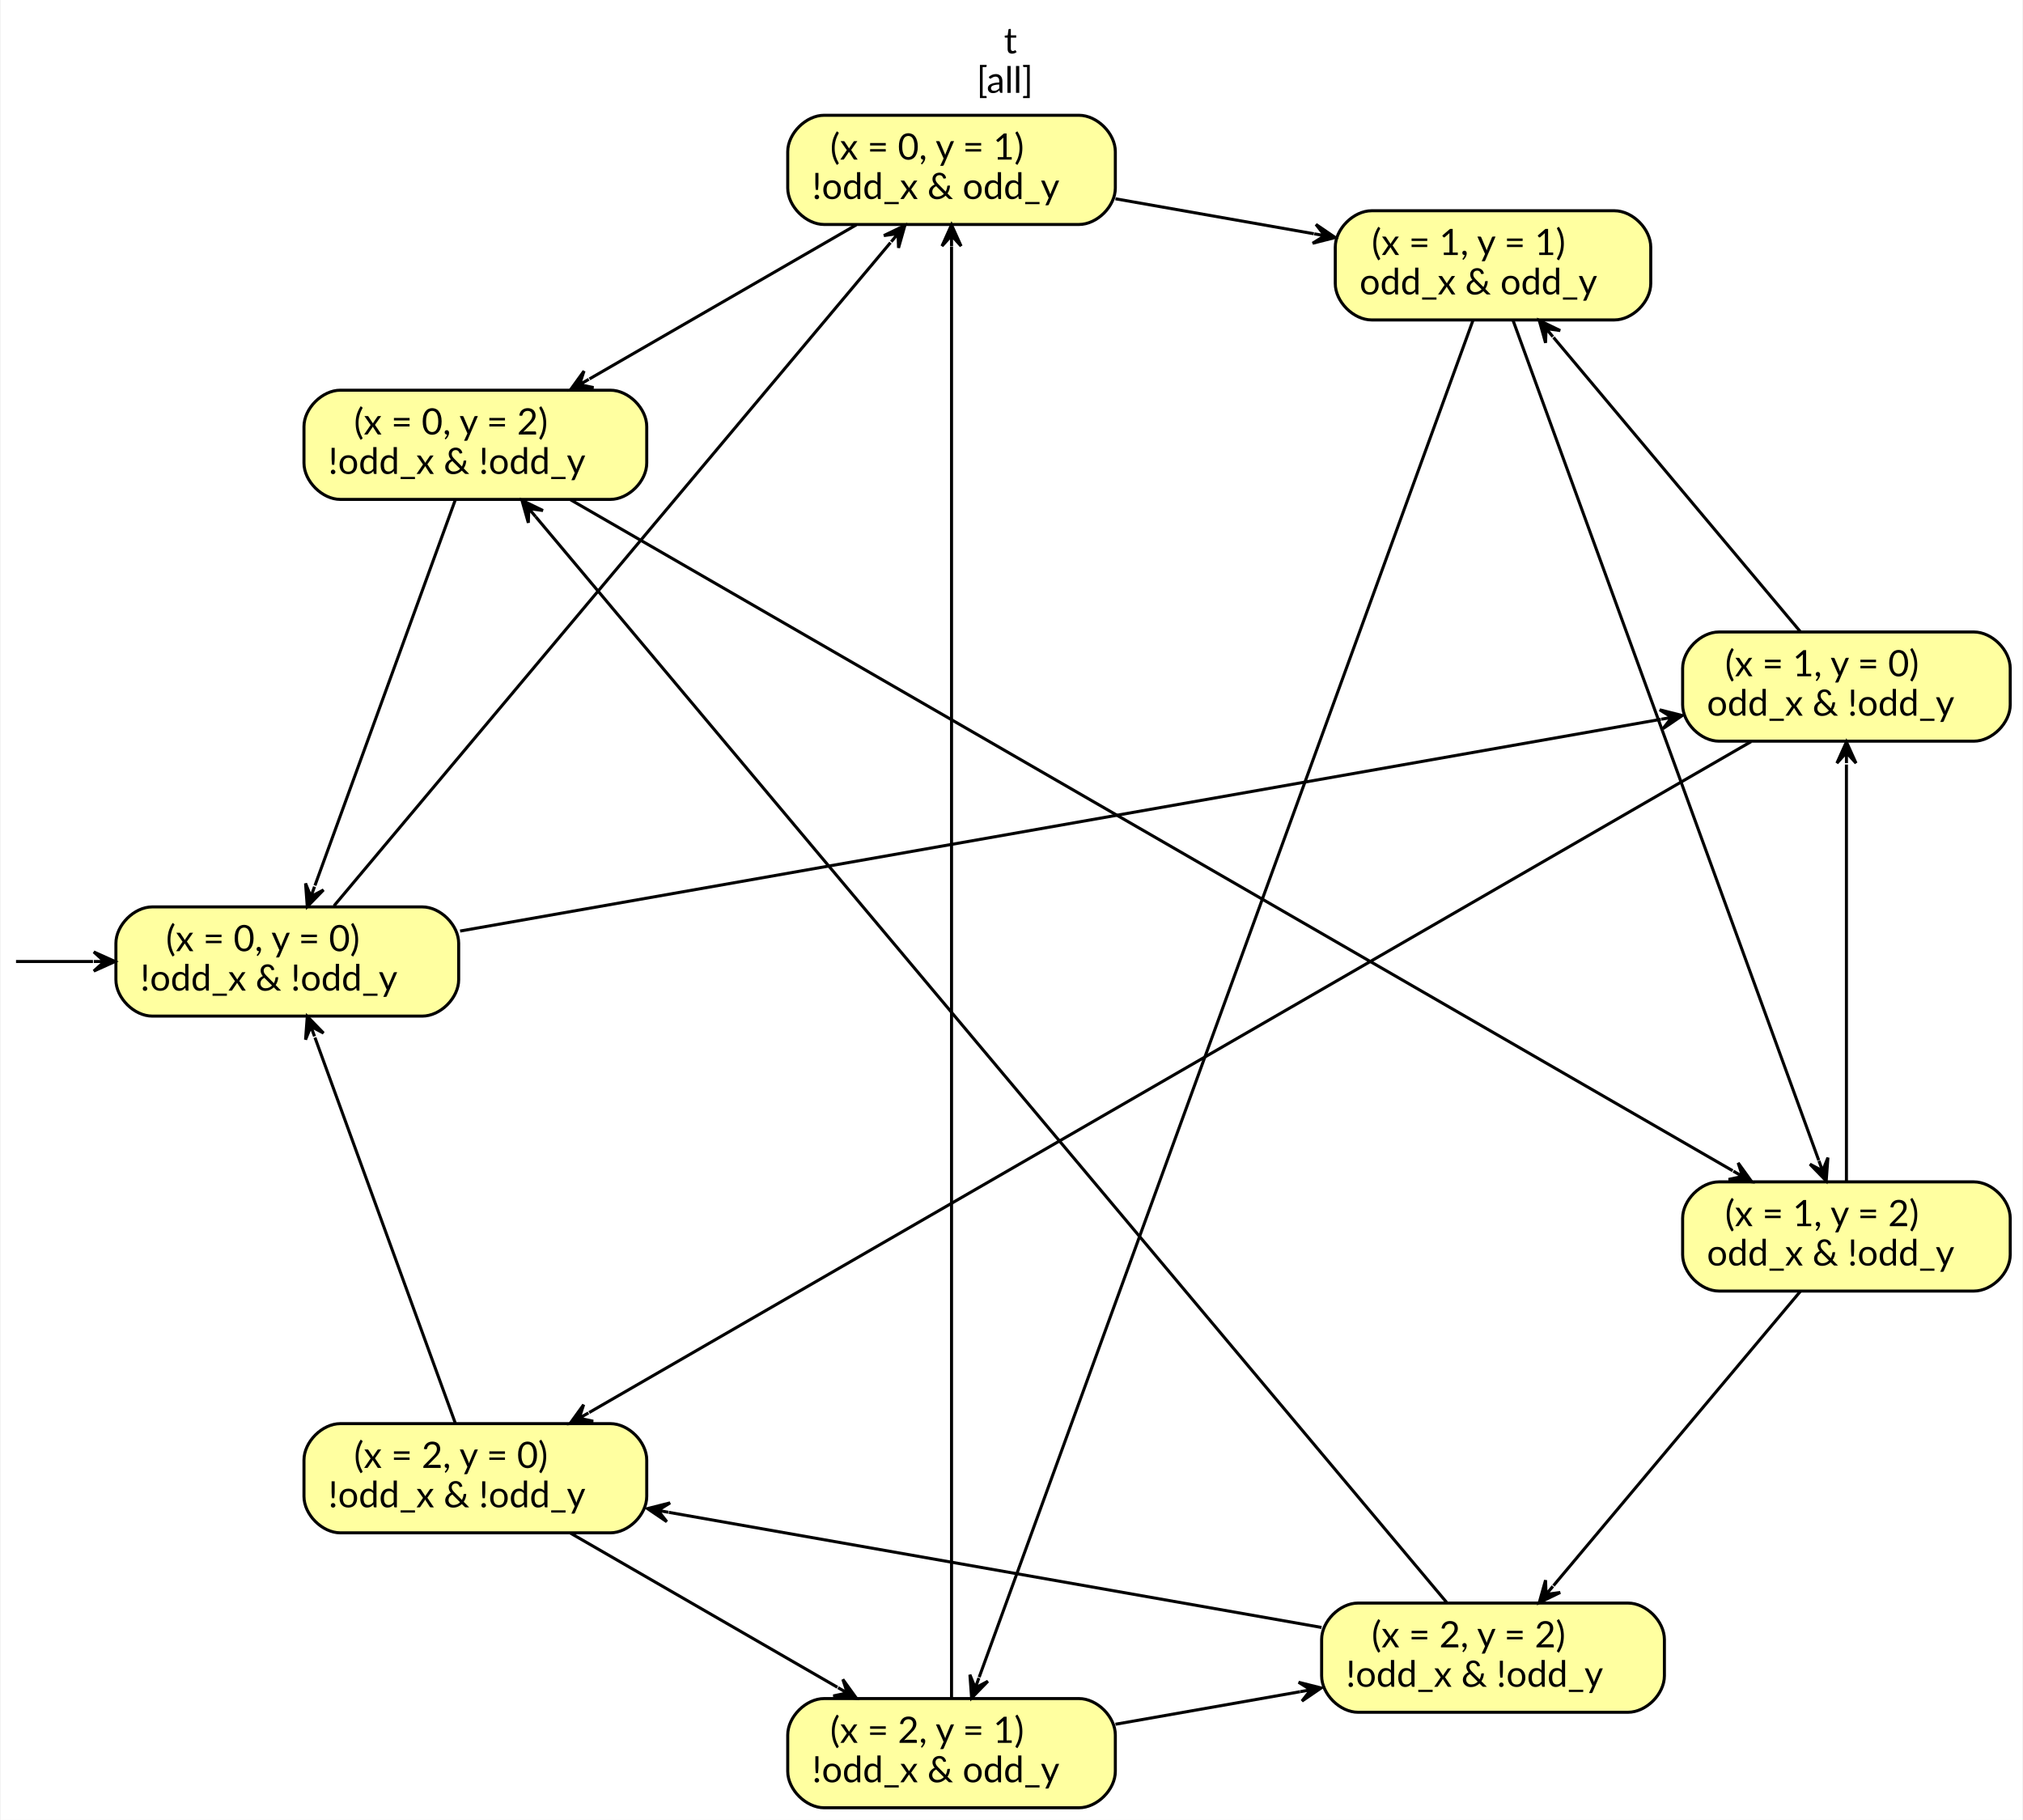
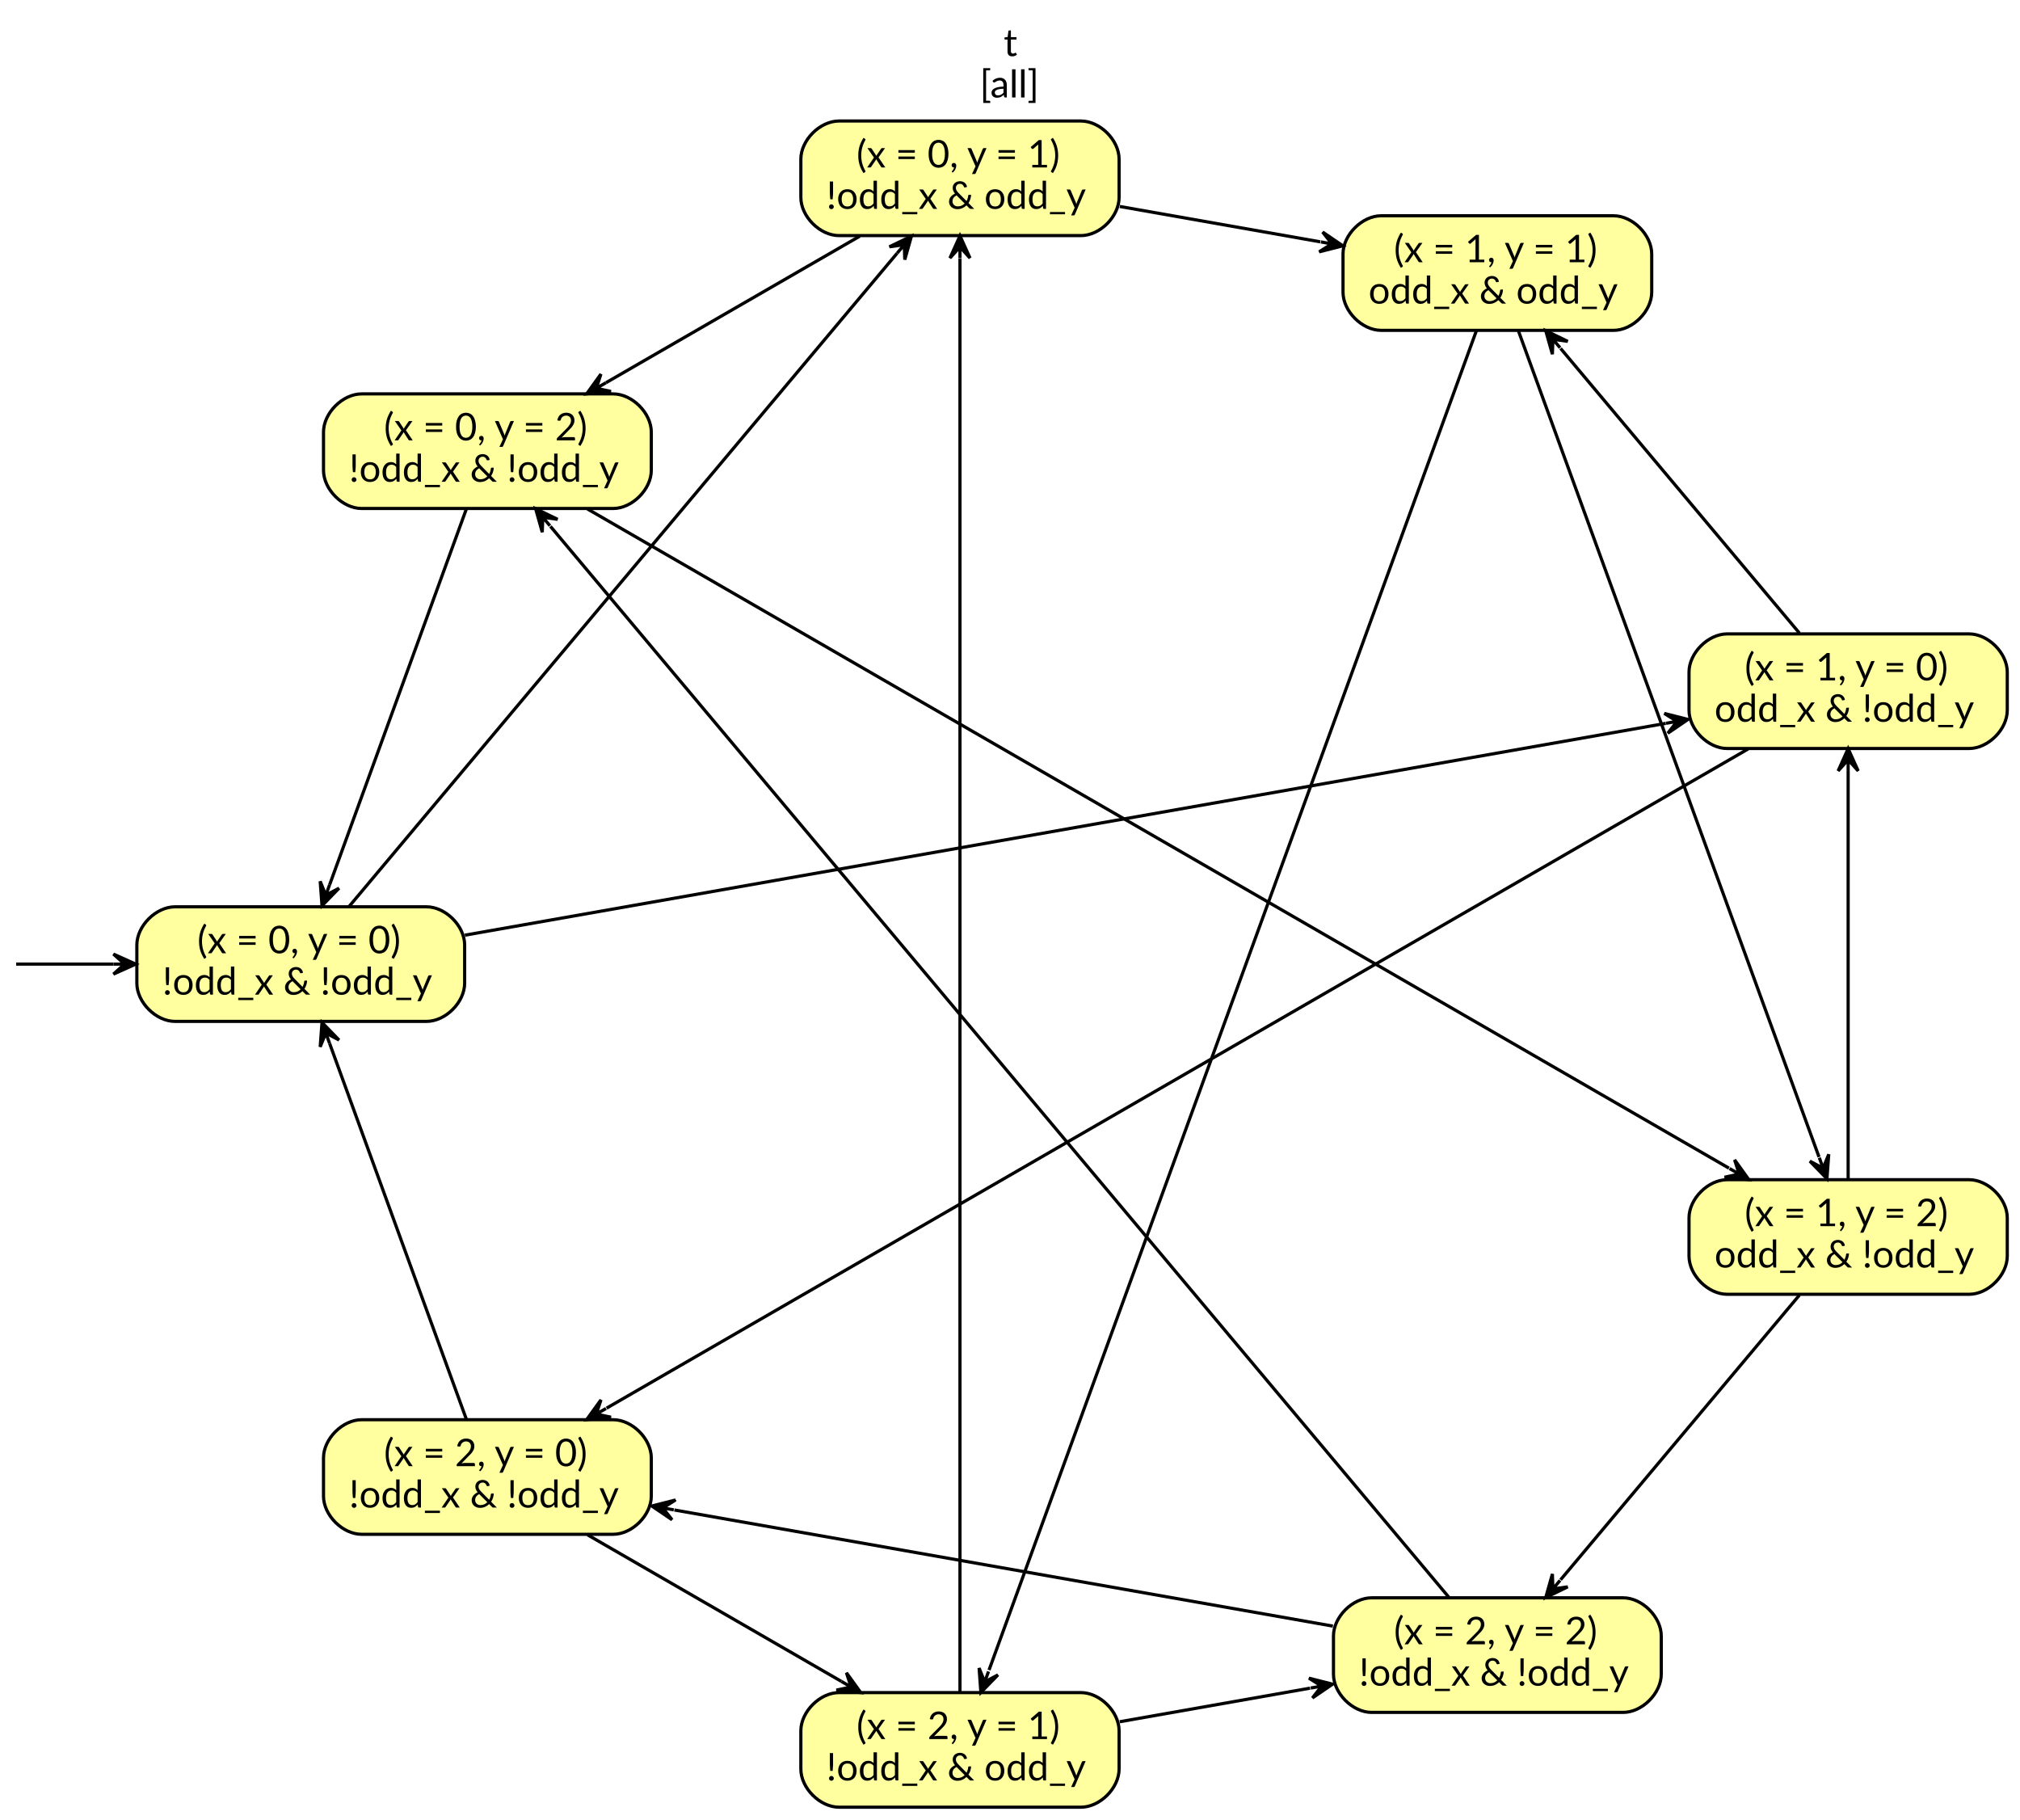
- <svg xmlns="http://www.w3.org/2000/svg" width="667pt" height="800" viewBox="0 0 666.5 599.93">
+ <svg xmlns="http://www.w3.org/2000/svg" width="635pt" height="572pt" viewBox="0 0 634.72 571.72">
  <g class="graph">
-     <path fill="#fff" stroke="transparent" d="M0 599.93V0h666.5v599.93H0z" />
-     <text x="326.75" y="-578.33" font-family="Lato" font-size="12" transform="translate(4 595.93)">t</text>
-     <text x="317.75" y="-565.33" font-family="Lato" font-size="12" transform="translate(4 595.93)">[all]</text>
-     <g class="node" transform="translate(4 595.93)">
-       <path fill="#ffffa0" stroke="#000" d="M135-296.97H46c-6 0-12 6-12 12v12c0 6 6 12 12 12h89c6 0 12-6 12-12v-12c0-6-6-12-12-12" />
-       <text x="50.5" y="-282.37" font-family="Lato" font-size="12">(x = 0, y = 0)</text>
-       <text x="42" y="-269.37" font-family="Lato" font-size="12">!odd_x &amp; !odd_y</text>
+     <path fill="#fff" stroke="transparent" d="M0 571.72V0h634.72v571.72H0z" />
+     <text x="311.36" y="-550.12" font-family="Lato" font-size="12" transform="translate(4 567.72)">t</text>
+     <text x="303.86" y="-537.12" font-family="Lato" font-size="12" transform="translate(4 567.72)">[all]</text>
+     <g class="node" transform="translate(4 567.72)">
+       <path fill="#ffffa0" stroke="#000" d="M130-282.86H51c-6 0-12 6-12 12v12c0 6 6 12 12 12h79c6 0 12-6 12-12v-12c0-6-6-12-12-12" />
+       <text x="58" y="-268.26" font-family="Lato" font-size="12">(x = 0, y = 0)</text>
+       <text x="47" y="-255.26" font-family="Lato" font-size="12">!odd_x &amp; !odd_y</text>
    </g>
-     <g class="edge" transform="translate(4 595.93)">
-       <path fill="none" stroke="#000" d="M1.07-278.97h25.37" />
-       <path stroke="#000" d="M33.71-278.97l-7-3.15 3.5 3.15h-3.5 3.5l-3.5 3.15 7-3.15h0z" />
+     <g class="edge" transform="translate(4 567.72)">
+       <path fill="none" stroke="#000" d="M1.07-264.86h30.54" />
+       <path stroke="#000" d="M38.64-264.86l-7-3.15 3.5 3.15h-3.5 3.5l-3.5 3.15 7-3.15h0z" />
    </g>
-     <g class="node" transform="translate(4 595.93)">
-       <path fill="#ffffa0" stroke="#000" d="M646.5-387.6h-84c-6 0-12 6-12 12v12c0 6 6 12 12 12h84c6 0 12-6 12-12v-12c0-6-6-12-12-12" />
-       <text x="564.5" y="-373" font-family="Lato" font-size="12">(x = 1, y = 0)</text>
-       <text x="558.5" y="-360" font-family="Lato" font-size="12">odd_x &amp; !odd_y</text>
+     <g class="node" transform="translate(4 567.72)">
+       <path fill="#ffffa0" stroke="#000" d="M614.72-368.59h-76c-6 0-12 6-12 12v12c0 6 6 12 12 12h76c6 0 12-6 12-12v-12c0-6-6-12-12-12" />
+       <text x="544.22" y="-353.99" font-family="Lato" font-size="12">(x = 1, y = 0)</text>
+       <text x="534.72" y="-340.99" font-family="Lato" font-size="12">odd_x &amp; !odd_y</text>
    </g>
-     <g class="edge" transform="translate(4 595.93)">
-       <path fill="none" stroke="#000" d="M147.47-289.01c97.51-17.2 295.55-52.12 395.86-69.8" />
-       <path stroke="#000" d="M550.39-360.06l-7.45-1.88 4 2.49-3.45.61h0l3.45-.61-2.9 3.71 6.35-4.32h0z" />
+     <g class="edge" transform="translate(4 567.72)">
+       <path fill="none" stroke="#000" d="M142.07-273.95c91.56-16.15 281.83-49.7 377.34-66.54" />
+       <path stroke="#000" d="M526.4-341.72l-7.44-1.89 4 2.5-3.45.6h0l3.45-.6-2.9 3.71 6.34-4.32h0z" />
    </g>
-     <g class="node" transform="translate(4 595.93)">
-       <path fill="#ffffa0" stroke="#000" d="M351.48-557.93h-84c-6 0-12 6-12 12v12c0 6 6 12 12 12h84c6 0 12-6 12-12v-12c0-6-6-12-12-12" />
-       <text x="269.48" y="-543.33" font-family="Lato" font-size="12">(x = 0, y = 1)</text>
-       <text x="263.48" y="-530.33" font-family="Lato" font-size="12">!odd_x &amp; odd_y</text>
+     <g class="node" transform="translate(4 567.72)">
+       <path fill="#ffffa0" stroke="#000" d="M335.64-529.72h-76c-6 0-12 6-12 12v12c0 6 6 12 12 12h76c6 0 12-6 12-12v-12c0-6-6-12-12-12" />
+       <text x="265.14" y="-515.12" font-family="Lato" font-size="12">(x = 0, y = 1)</text>
+       <text x="255.64" y="-502.12" font-family="Lato" font-size="12">!odd_x &amp; odd_y</text>
    </g>
-     <g class="edge" transform="translate(4 595.93)">
-       <path fill="none" stroke="#000" d="M105.9-297.32c38.71-46.14 140.1-166.97 183.45-218.63" />
-       <path stroke="#000" d="M294.1-521.6l-6.92 3.33 4.67-.65-2.25 2.68h0l2.25-2.68.16 4.7 2.09-7.38h0z" />
+     <g class="edge" transform="translate(4 567.72)">
+       <path fill="none" stroke="#000" d="M105.73-283.01c36.89-43.96 130.99-156.11 172.14-205.15" />
+       <path stroke="#000" d="M282.39-493.54l-6.92 3.33 4.67-.65-2.25 2.68h0l2.25-2.68.16 4.7 2.09-7.38h0z" />
    </g>
-     <g class="node" transform="translate(4 595.93)">
-       <path fill="#ffffa0" stroke="#000" d="M197-126.63h-89c-6 0-12 6-12 12v12c0 6 6 12 12 12h89c6 0 12-6 12-12v-12c0-6-6-12-12-12" />
-       <text x="112.5" y="-112.03" font-family="Lato" font-size="12">(x = 2, y = 0)</text>
-       <text x="104" y="-99.03" font-family="Lato" font-size="12">!odd_x &amp; !odd_y</text>
+     <g class="node" transform="translate(4 567.72)">
+       <path fill="#ffffa0" stroke="#000" d="M188.65-121.73h-79c-6 0-12 6-12 12v12c0 6 6 12 12 12h79c6 0 12-6 12-12v-12c0-6-6-12-12-12" />
+       <text x="116.65" y="-107.13" font-family="Lato" font-size="12">(x = 2, y = 0)</text>
+       <text x="105.65" y="-94.13" font-family="Lato" font-size="12">!odd_x &amp; !odd_y</text>
    </g>
-     <g class="edge" transform="translate(4 595.93)">
-       <path fill="none" stroke="#000" d="M573.08-351.46c-80.86 46.69-295.87 170.82-383.06 221.17" />
-       <path stroke="#000" d="M183.71-126.66l7.64-.77-4.6-.98 3.03-1.75h0l-3.03 1.75 1.45-4.47-4.49 6.22h0z" />
+     <g class="edge" transform="translate(4 567.72)">
+       <path fill="none" stroke="#000" d="M545.28-332.44C468.12-287.9 269.67-173.32 186.6-125.36" />
+       <path stroke="#000" d="M180.34-121.75l7.64-.77-4.61-.98 3.04-1.75h0l-3.04 1.75 1.46-4.47-4.49 6.22h0z" />
    </g>
-     <g class="node" transform="translate(4 595.93)">
-       <path fill="#ffffa0" stroke="#000" d="M527.99-526.46h-80c-6 0-12 6-12 12v12c0 6 6 12 12 12h80c6 0 12-6 12-12v-12c0-6-6-12-12-12" />
-       <text x="447.99" y="-511.86" font-family="Lato" font-size="12">(x = 1, y = 1)</text>
-       <text x="443.99" y="-498.86" font-family="Lato" font-size="12">odd_x &amp; odd_y</text>
+     <g class="node" transform="translate(4 567.72)">
+       <path fill="#ffffa0" stroke="#000" d="M503-499.95h-73c-6 0-12 6-12 12v12c0 6 6 12 12 12h73c6 0 12-6 12-12v-12c0-6-6-12-12-12" />
+       <text x="434" y="-485.35" font-family="Lato" font-size="12">(x = 1, y = 1)</text>
+       <text x="426" y="-472.35" font-family="Lato" font-size="12">odd_x &amp; odd_y</text>
    </g>
-     <g class="edge" transform="translate(4 595.93)">
-       <path fill="none" stroke="#000" d="M589.27-387.75c-20.84-24.85-58.3-69.49-81.35-96.96" />
-       <path stroke="#000" d="M503.23-490.3l2.08 7.39.17-4.71 2.25 2.68h0l-2.25-2.68 4.66.66-6.91-3.34h0z" />
+     <g class="edge" transform="translate(4 567.72)">
+       <path fill="none" stroke="#000" d="M561.4-368.86c-19.58-23.33-53.5-63.75-75.04-89.42" />
+       <path stroke="#000" d="M481.7-463.84l2.09 7.39.16-4.71 2.25 2.68h0l-2.25-2.68 4.66.66-6.91-3.34h0z" />
    </g>
-     <g class="edge" transform="translate(4 595.93)">
-       <path fill="none" stroke="#000" d="M363.52-530.4l65.4 11.53" />
-       <path stroke="#000" d="M435.97-517.63l-6.35-4.32 2.9 3.71-3.45-.61h0l3.45.61-3.99 2.5 7.44-1.89h0z" />
+     <g class="edge" transform="translate(4 567.72)">
+       <path fill="none" stroke="#000" d="M347.85-502.87c19.83 3.5 42.69 7.53 63.01 11.11" />
+       <path stroke="#000" d="M417.94-490.51l-6.35-4.32 2.9 3.71-3.44-.61h0l3.44.61-3.99 2.5 7.44-1.89h0z" />
    </g>
-     <g class="node" transform="translate(4 595.93)">
-       <path fill="#ffffa0" stroke="#000" d="M197-467.3h-89c-6 0-12 6-12 12v12c0 6 6 12 12 12h89c6 0 12-6 12-12v-12c0-6-6-12-12-12" />
-       <text x="112.5" y="-452.7" font-family="Lato" font-size="12">(x = 0, y = 2)</text>
-       <text x="104" y="-439.7" font-family="Lato" font-size="12">!odd_x &amp; !odd_y</text>
+     <g class="node" transform="translate(4 567.72)">
+       <path fill="#ffffa0" stroke="#000" d="M188.65-443.99h-79c-6 0-12 6-12 12v12c0 6 6 12 12 12h79c6 0 12-6 12-12v-12c0-6-6-12-12-12" />
+       <text x="116.65" y="-429.39" font-family="Lato" font-size="12">(x = 0, y = 2)</text>
+       <text x="105.65" y="-416.39" font-family="Lato" font-size="12">!odd_x &amp; !odd_y</text>
    </g>
-     <g class="edge" transform="translate(4 595.93)">
-       <path fill="none" stroke="#000" d="M278.09-521.81c-25.35 14.63-61.1 35.27-87.97 50.79" />
-       <path stroke="#000" d="M183.83-467.39l7.64-.78-4.61-.97 3.03-1.75h0l-3.03 1.75 1.46-4.48-4.49 6.23h0z" />
+     <g class="edge" transform="translate(4 567.72)">
+       <path fill="none" stroke="#000" d="M266.15-493.54c-23.31 13.46-55.15 31.84-79.73 46.03" />
+       <path stroke="#000" d="M180.34-444l7.63-.77-4.6-.98 3.03-1.75h0l-3.03 1.75 1.45-4.47-4.48 6.22h0z" />
    </g>
-     <g class="edge" transform="translate(4 595.93)">
-       <path fill="none" stroke="#000" d="M145.86-126.86c-11.14-30.61-33.62-92.38-46.24-127.04" />
-       <path stroke="#000" d="M97.09-260.87l-.57 7.66 1.76-4.37 1.2 3.29h0l-1.2-3.29 4.16 2.21-5.35-5.5h0z" />
+     <g class="edge" transform="translate(4 567.72)">
+       <path fill="none" stroke="#000" d="M142.53-121.9c-10.51-28.89-31.07-85.37-42.95-118.02" />
+       <path stroke="#000" d="M97.18-246.51l-.57 7.66 1.77-4.37 1.19 3.29h0l-1.19-3.29 4.15 2.21-5.35-5.5h0z" />
    </g>
-     <g class="node" transform="translate(4 595.93)">
-       <path fill="#ffffa0" stroke="#000" d="M351.48-36h-84c-6 0-12 6-12 12v12c0 6 6 12 12 12h84c6 0 12-6 12-12v-12c0-6-6-12-12-12" />
-       <text x="269.48" y="-21.4" font-family="Lato" font-size="12">(x = 2, y = 1)</text>
-       <text x="263.48" y="-8.4" font-family="Lato" font-size="12">!odd_x &amp; odd_y</text>
+     <g class="node" transform="translate(4 567.72)">
+       <path fill="#ffffa0" stroke="#000" d="M335.64-36h-76c-6 0-12 6-12 12v12c0 6 6 12 12 12h76c6 0 12-6 12-12v-12c0-6-6-12-12-12" />
+       <text x="265.14" y="-21.4" font-family="Lato" font-size="12">(x = 2, y = 1)</text>
+       <text x="255.64" y="-8.4" font-family="Lato" font-size="12">!odd_x &amp; odd_y</text>
    </g>
-     <g class="edge" transform="translate(4 595.93)">
-       <path fill="none" stroke="#000" d="M183.89-90.51l87.97 50.79" />
-       <path stroke="#000" d="M278.14-36.09l-4.49-6.23 1.46 4.48-3.03-1.75h0l3.03 1.75-4.61.98 7.64.77h0z" />
+     <g class="edge" transform="translate(4 567.72)">
+       <path fill="none" stroke="#000" d="M180.64-85.55c23.31 13.46 55.15 31.84 79.73 46.03" />
+       <path stroke="#000" d="M266.45-36.01l-4.49-6.23 1.46 4.48-3.03-1.75h0l3.03 1.75-4.61.98 7.64.77h0z" />
    </g>
-     <g class="edge" transform="translate(4 595.93)">
-       <path fill="none" stroke="#000" d="M481.42-490.42c-27.22 74.8-131.3 360.75-162.83 447.39" />
-       <path stroke="#000" d="M316.1-36.2l5.36-5.5-4.16 2.21 1.2-3.29h0l-1.2 3.29-1.76-4.37.56 7.66h0z" />
+     <g class="edge" transform="translate(4 567.72)">
+       <path fill="none" stroke="#000" d="M459.88-463.76L306.77-43.08" />
+       <path stroke="#000" d="M304.21-36.06l5.36-5.5-4.16 2.21 1.2-3.29h0l-1.2 3.29-1.76-4.37.56 7.66h0z" />
    </g>
-     <g class="node" transform="translate(4 595.93)">
-       <path fill="#ffffa0" stroke="#000" d="M646.5-206.33h-84c-6 0-12 6-12 12v12c0 6 6 12 12 12h84c6 0 12-6 12-12v-12c0-6-6-12-12-12" />
-       <text x="564.5" y="-191.73" font-family="Lato" font-size="12">(x = 1, y = 2)</text>
-       <text x="558.5" y="-178.73" font-family="Lato" font-size="12">odd_x &amp; !odd_y</text>
+     <g class="node" transform="translate(4 567.72)">
+       <path fill="#ffffa0" stroke="#000" d="M614.72-197.13h-76c-6 0-12 6-12 12v12c0 6 6 12 12 12h76c6 0 12-6 12-12v-12c0-6-6-12-12-12" />
+       <text x="544.22" y="-182.53" font-family="Lato" font-size="12">(x = 1, y = 2)</text>
+       <text x="534.72" y="-169.53" font-family="Lato" font-size="12">odd_x &amp; !odd_y</text>
    </g>
-     <g class="edge" transform="translate(4 595.93)">
-       <path fill="none" stroke="#000" d="M494.59-490.33c19.7 54.13 78.13 214.66 100.79 276.92" />
-       <path stroke="#000" d="M597.83-206.66l.57-7.66-1.76 4.37-1.2-3.29h0l1.2 3.29-4.16-2.21 5.35 5.5h0z" />
+     <g class="edge" transform="translate(4 567.72)">
+       <path fill="none" stroke="#000" d="M473.07-463.91c18.79 51.63 72.84 200.12 94.5 259.65" />
+       <path stroke="#000" d="M570.05-197.45l.57-7.66-1.77 4.37-1.19-3.29h0l1.19 3.29-4.15-2.21 5.35 5.5h0z" />
    </g>
-     <g class="edge" transform="translate(4 595.93)">
-       <path fill="none" stroke="#000" d="M145.86-431.07c-11.14 30.6-33.62 92.37-46.24 127.04" />
-       <path stroke="#000" d="M97.09-297.06l5.35-5.51-4.16 2.22 1.2-3.29h0l-1.2 3.29-1.76-4.37.57 7.66h0z" />
+     <g class="edge" transform="translate(4 567.72)">
+       <path fill="none" stroke="#000" d="M142.53-407.82c-10.51 28.89-31.07 85.37-42.95 118.02" />
+       <path stroke="#000" d="M97.18-283.21l5.35-5.5-4.15 2.21 1.19-3.29h0l-1.19 3.29-1.77-4.37.57 7.66h0z" />
    </g>
-     <g class="edge" transform="translate(4 595.93)">
-       <path fill="none" stroke="#000" d="M183.92-431.16C264.78-384.47 479.79-260.34 566.99-210" />
-       <path stroke="#000" d="M573.29-206.36l-4.49-6.23 1.46 4.48-3.03-1.75h0l3.03 1.75-4.61.98 7.64.77h0z" />
+     <g class="edge" transform="translate(4 567.72)">
+       <path fill="none" stroke="#000" d="M180.59-407.84c77.15 44.55 275.6 159.13 358.68 207.09" />
+       <path stroke="#000" d="M545.52-197.14l-4.48-6.23 1.45 4.48-3.03-1.75h0l3.03 1.75-4.6.98 7.63.77h0z" />
    </g>
-     <g class="edge" transform="translate(4 595.93)">
-       <path fill="none" stroke="#000" d="M309.48-36.27v-478.41" />
-       <path stroke="#000" d="M309.48-521.81l-3.15 7 3.15-3.5v3.5h0v-3.5l3.15 3.5-3.15-7h0z" />
+     <g class="edge" transform="translate(4 567.72)">
+       <path fill="none" stroke="#000" d="M297.64-36.16v-450.4" />
+       <path stroke="#000" d="M297.64-493.66l-3.15 7 3.15-3.5v3.5h0v-3.5l3.15 3.5-3.15-7h0z" />
    </g>
-     <g class="node" transform="translate(4 595.93)">
-       <path fill="#ffffa0" stroke="#000" d="M532.49-67.48h-89c-6 0-12 6-12 12v12c0 6 6 12 12 12h89c6 0 12-6 12-12v-12c0-6-6-12-12-12" />
-       <text x="447.99" y="-52.88" font-family="Lato" font-size="12">(x = 2, y = 2)</text>
-       <text x="439.49" y="-39.88" font-family="Lato" font-size="12">!odd_x &amp; !odd_y</text>
+     <g class="node" transform="translate(4 567.72)">
+       <path fill="#ffffa0" stroke="#000" d="M506-65.78h-79c-6 0-12 6-12 12v12c0 6 6 12 12 12h79c6 0 12-6 12-12v-12c0-6-6-12-12-12" />
+       <text x="434" y="-51.18" font-family="Lato" font-size="12">(x = 2, y = 2)</text>
+       <text x="423" y="-38.18" font-family="Lato" font-size="12">!odd_x &amp; !odd_y</text>
    </g>
-     <g class="edge" transform="translate(4 595.93)">
-       <path fill="none" stroke="#000" d="M363.52-27.53c19.19-3.38 40.96-7.22 60.87-10.73" />
-       <path stroke="#000" d="M431.34-39.49l-7.44-1.88 4 2.49-3.45.61h0l3.45-.61-2.9 3.71 6.34-4.32h0z" />
+     <g class="edge" transform="translate(4 567.72)">
+       <path fill="none" stroke="#000" d="M347.85-26.85c18.79-3.32 40.3-7.11 59.8-10.55" />
+       <path stroke="#000" d="M414.73-38.65l-7.44-1.88 4 2.49-3.45.61h0l3.45-.61-2.9 3.71 6.34-4.32h0z" />
    </g>
-     <g class="edge" transform="translate(4 595.93)">
-       <path fill="none" stroke="#000" d="M604.5-206.38v-137.53" />
-       <path stroke="#000" d="M604.5-351.36l-3.14 7 3.14-3.5.01 3.5h0l-.01-3.5 3.16 3.5-3.16-7h0z" />
+     <g class="edge" transform="translate(4 567.72)">
+       <path fill="none" stroke="#000" d="M576.72-197.15v-128.38" />
+       <path stroke="#000" d="M576.72-332.55l-3.15 7 3.15-3.5v3.5h0v-3.5l3.15 3.5-3.15-7h0z" />
    </g>
-     <g class="edge" transform="translate(4 595.93)">
-       <path fill="none" stroke="#000" d="M589.27-170.18c-20.84 24.84-58.3 69.48-81.35 96.96" />
-       <path stroke="#000" d="M503.23-67.63l6.91-3.34-4.66.65 2.25-2.68h0l-2.25 2.68-.17-4.7-2.08 7.39h0z" />
+     <g class="edge" transform="translate(4 567.72)">
+       <path fill="none" stroke="#000" d="M561.4-160.86c-19.58 23.33-53.5 63.75-75.04 89.42" />
+       <path stroke="#000" d="M481.7-65.88l6.91-3.34-4.66.65 2.25-2.68h0l-2.25 2.68-.16-4.7-2.09 7.39h0z" />
    </g>
-     <g class="edge" transform="translate(4 595.93)">
-       <path fill="none" stroke="#000" d="M431.46-59.44c-59.52-10.5-153.04-26.99-215.16-37.94" />
-       <path stroke="#000" d="M209.26-98.62l6.35 4.31-2.9-3.71 3.44.61h0l-3.44-.61 3.99-2.49-7.44 1.89h0z" />
+     <g class="edge" transform="translate(4 567.72)">
+       <path fill="none" stroke="#000" d="M414.81-56.89c-56.71-10-147.54-26.02-206.91-36.48" />
+       <path stroke="#000" d="M200.82-94.62l6.35 4.32-2.9-3.71 3.44.6h0l-3.44-.6 3.99-2.5-7.44 1.89h0z" />
    </g>
-     <g class="edge" transform="translate(4 595.93)">
-       <path fill="none" stroke="#000" d="M472.7-67.7c-54.47-64.91-239.08-284.93-300.3-357.88" />
-       <path stroke="#000" d="M167.87-430.98l2.09 7.39.16-4.7 2.25 2.68h0l-2.25-2.68 4.67.65-6.92-3.34h0z" />
+     <g class="edge" transform="translate(4 567.72)">
+       <path fill="none" stroke="#000" d="M451.2-66.02c-52.27-62.29-223.67-266.56-282.24-336.35" />
+       <path stroke="#000" d="M164.3-407.93l2.09 7.39.16-4.71 2.25 2.68h0l-2.25-2.68 4.66.66-6.91-3.34h0z" />
    </g>
  </g>
</svg>
